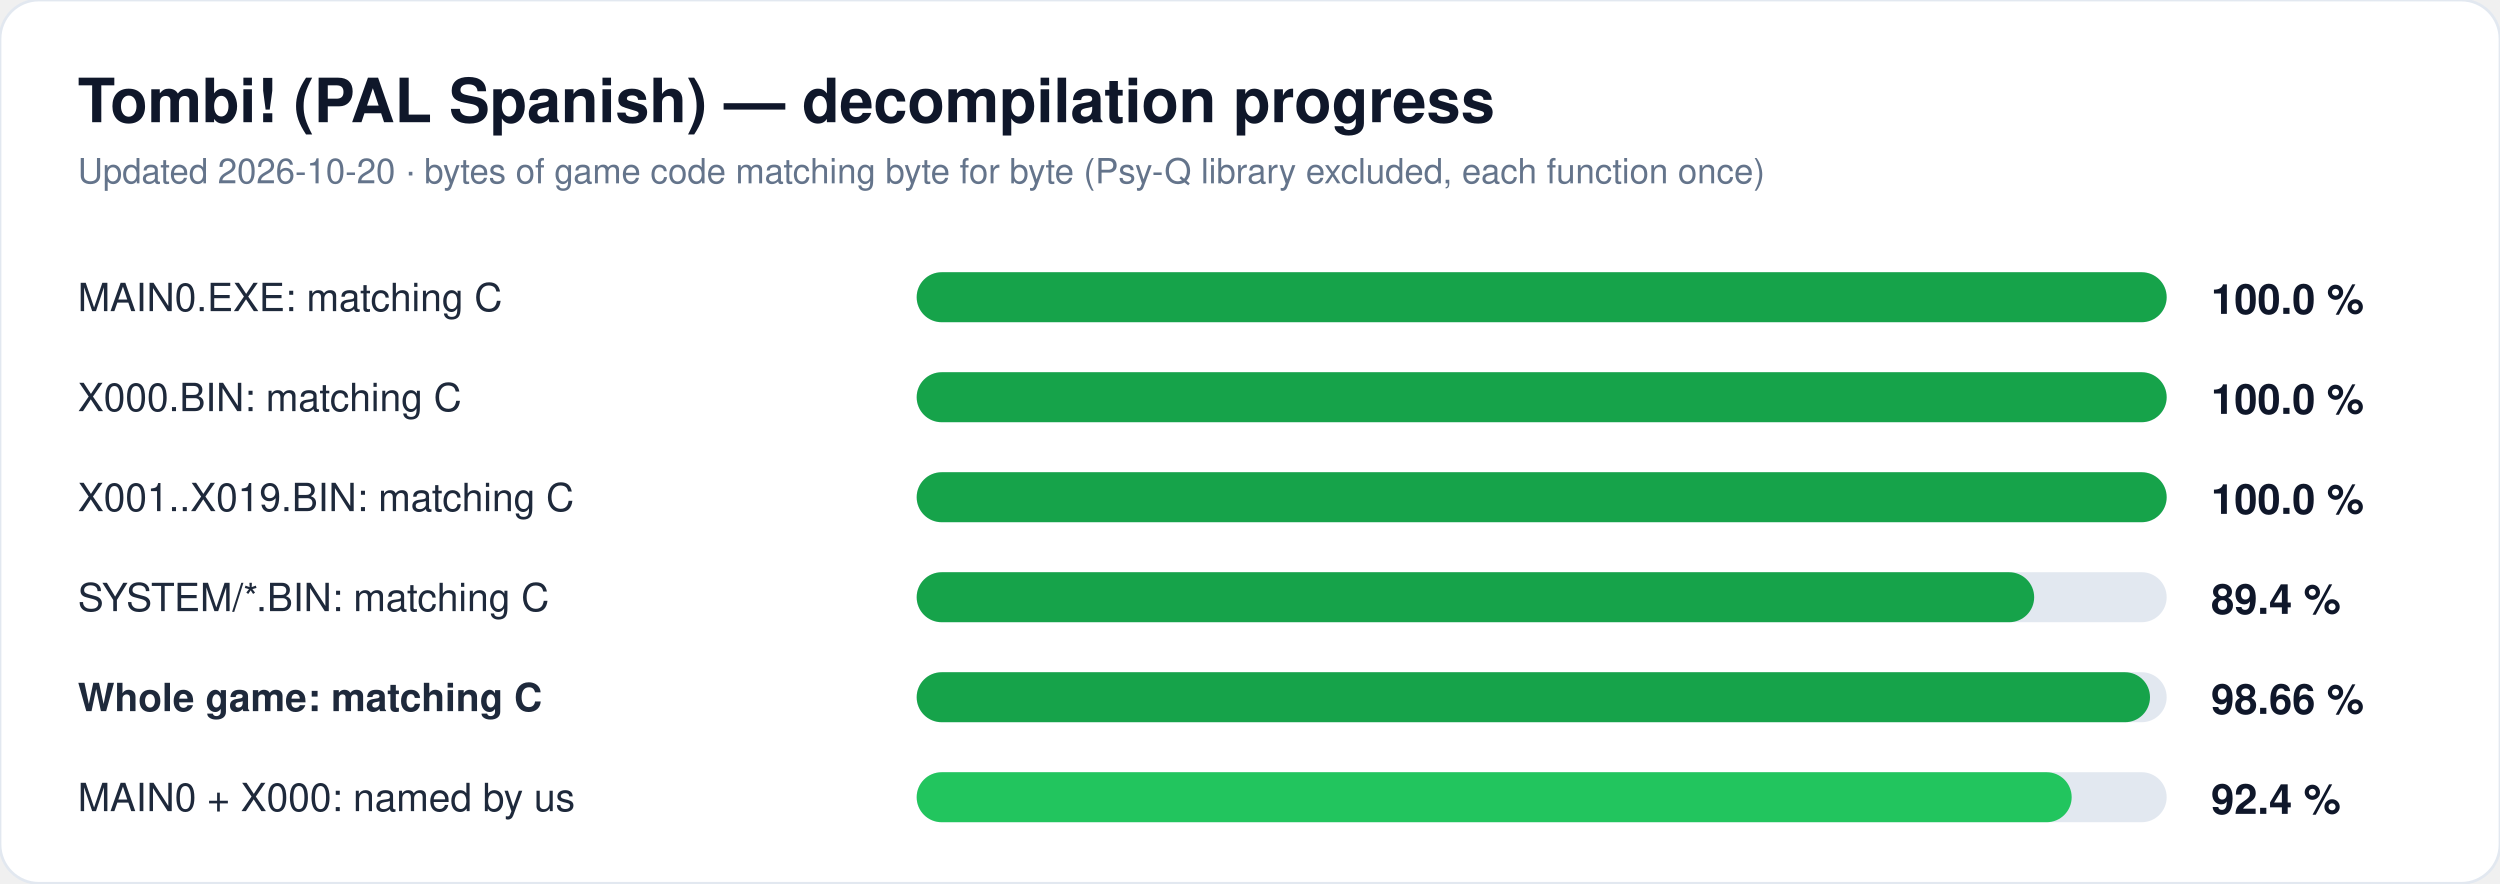
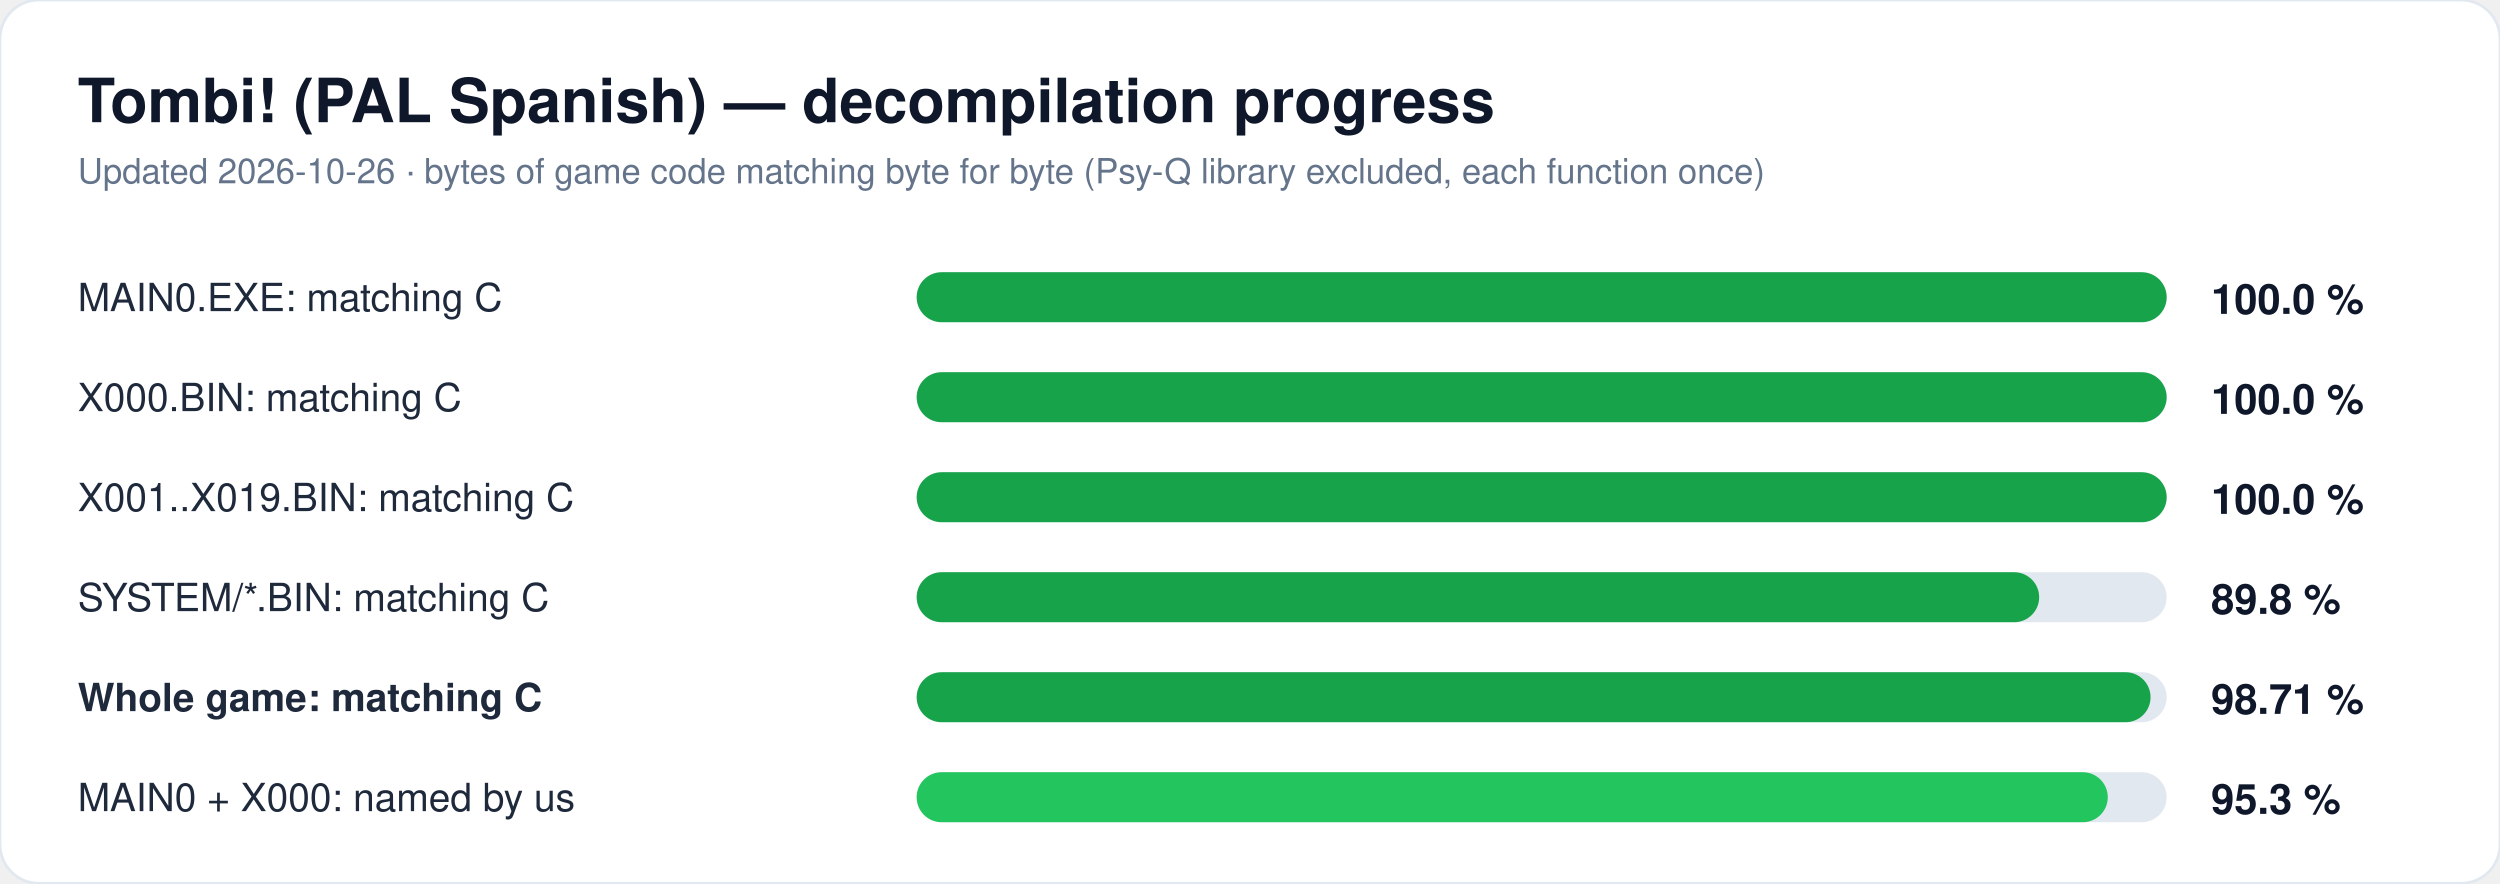
<svg xmlns="http://www.w3.org/2000/svg" width="900" height="318" viewBox="0 0 900 318" role="img" aria-label="Decompilation progress">
  <rect width="900" height="318" rx="14" fill="#ffffff" stroke="#e2e8f0" />
  <text x="28" y="44" font-family="Segoe UI,Helvetica,Arial,sans-serif" font-size="22" font-weight="700" fill="#0f172a">Tombi! (PAL Spanish) — decompilation progress</text>
-   <text x="28" y="66" font-family="Segoe UI,Helvetica,Arial,sans-serif" font-size="12.5" fill="#64748b">Updated 2026-10-20 · bytes of game code matching byte for byte (Psy-Q library excluded, each function once)</text>
+   <text x="28" y="66" font-family="Segoe UI,Helvetica,Arial,sans-serif" font-size="12.5" fill="#64748b">Updated 2026-10-26 · bytes of game code matching byte for byte (Psy-Q library excluded, each function once)</text>
  <text x="28" y="112" font-family="Segoe UI,Helvetica,Arial,sans-serif" font-size="14" fill="#1e293b">MAIN0.EXE: matching C</text>
  <rect x="330" y="98" width="450" height="18" rx="9" fill="#e2e8f0" />
  <rect x="330" y="98" width="450.0" height="18" rx="9" fill="#16a34a" />
  <text x="796" y="113" font-family="Segoe UI,Helvetica,Arial,sans-serif" font-size="15" font-weight="700" fill="#0f172a">100.0 %</text>
  <text x="28" y="148" font-family="Segoe UI,Helvetica,Arial,sans-serif" font-size="14" fill="#1e293b">X000.BIN: matching C</text>
  <rect x="330" y="134" width="450" height="18" rx="9" fill="#e2e8f0" />
  <rect x="330" y="134" width="450.0" height="18" rx="9" fill="#16a34a" />
  <text x="796" y="149" font-family="Segoe UI,Helvetica,Arial,sans-serif" font-size="15" font-weight="700" fill="#0f172a">100.0 %</text>
  <text x="28" y="184" font-family="Segoe UI,Helvetica,Arial,sans-serif" font-size="14" fill="#1e293b">X001..X019.BIN: matching C</text>
  <rect x="330" y="170" width="450" height="18" rx="9" fill="#e2e8f0" />
  <rect x="330" y="170" width="450.0" height="18" rx="9" fill="#16a34a" />
  <text x="796" y="185" font-family="Segoe UI,Helvetica,Arial,sans-serif" font-size="15" font-weight="700" fill="#0f172a">100.0 %</text>
  <text x="28" y="220" font-family="Segoe UI,Helvetica,Arial,sans-serif" font-size="14" fill="#1e293b">SYSTEM/*.BIN: matching C</text>
  <rect x="330" y="206" width="450" height="18" rx="9" fill="#e2e8f0" />
-   <rect x="330" y="206" width="402.3" height="18" rx="9" fill="#16a34a" />
-   <text x="796" y="221" font-family="Segoe UI,Helvetica,Arial,sans-serif" font-size="15" font-weight="700" fill="#0f172a">89.4 %</text>
+   <rect x="330" y="206" width="404.1" height="18" rx="9" fill="#16a34a" />
+   <text x="796" y="221" font-family="Segoe UI,Helvetica,Arial,sans-serif" font-size="15" font-weight="700" fill="#0f172a">89.8 %</text>
  <text x="28" y="256" font-family="Segoe UI,Helvetica,Arial,sans-serif" font-size="14" font-weight="700" fill="#1e293b">Whole game: matching C</text>
  <rect x="330" y="242" width="450" height="18" rx="9" fill="#e2e8f0" />
-   <rect x="330" y="242" width="444.0" height="18" rx="9" fill="#16a34a" />
-   <text x="796" y="257" font-family="Segoe UI,Helvetica,Arial,sans-serif" font-size="15" font-weight="700" fill="#0f172a">98.66 %</text>
+   <rect x="330" y="242" width="444.2" height="18" rx="9" fill="#16a34a" />
+   <text x="796" y="257" font-family="Segoe UI,Helvetica,Arial,sans-serif" font-size="15" font-weight="700" fill="#0f172a">98.71 %</text>
  <text x="28" y="292" font-family="Segoe UI,Helvetica,Arial,sans-serif" font-size="14" fill="#1e293b">MAIN0 + X000: named by us</text>
  <rect x="330" y="278" width="450" height="18" rx="9" fill="#e2e8f0" />
-   <rect x="330" y="278" width="415.8" height="18" rx="9" fill="#22c55e" />
-   <text x="796" y="293" font-family="Segoe UI,Helvetica,Arial,sans-serif" font-size="15" font-weight="700" fill="#0f172a">92.4 %</text>
+   <rect x="330" y="278" width="428.8" height="18" rx="9" fill="#22c55e" />
+   <text x="796" y="293" font-family="Segoe UI,Helvetica,Arial,sans-serif" font-size="15" font-weight="700" fill="#0f172a">95.3 %</text>
</svg>
